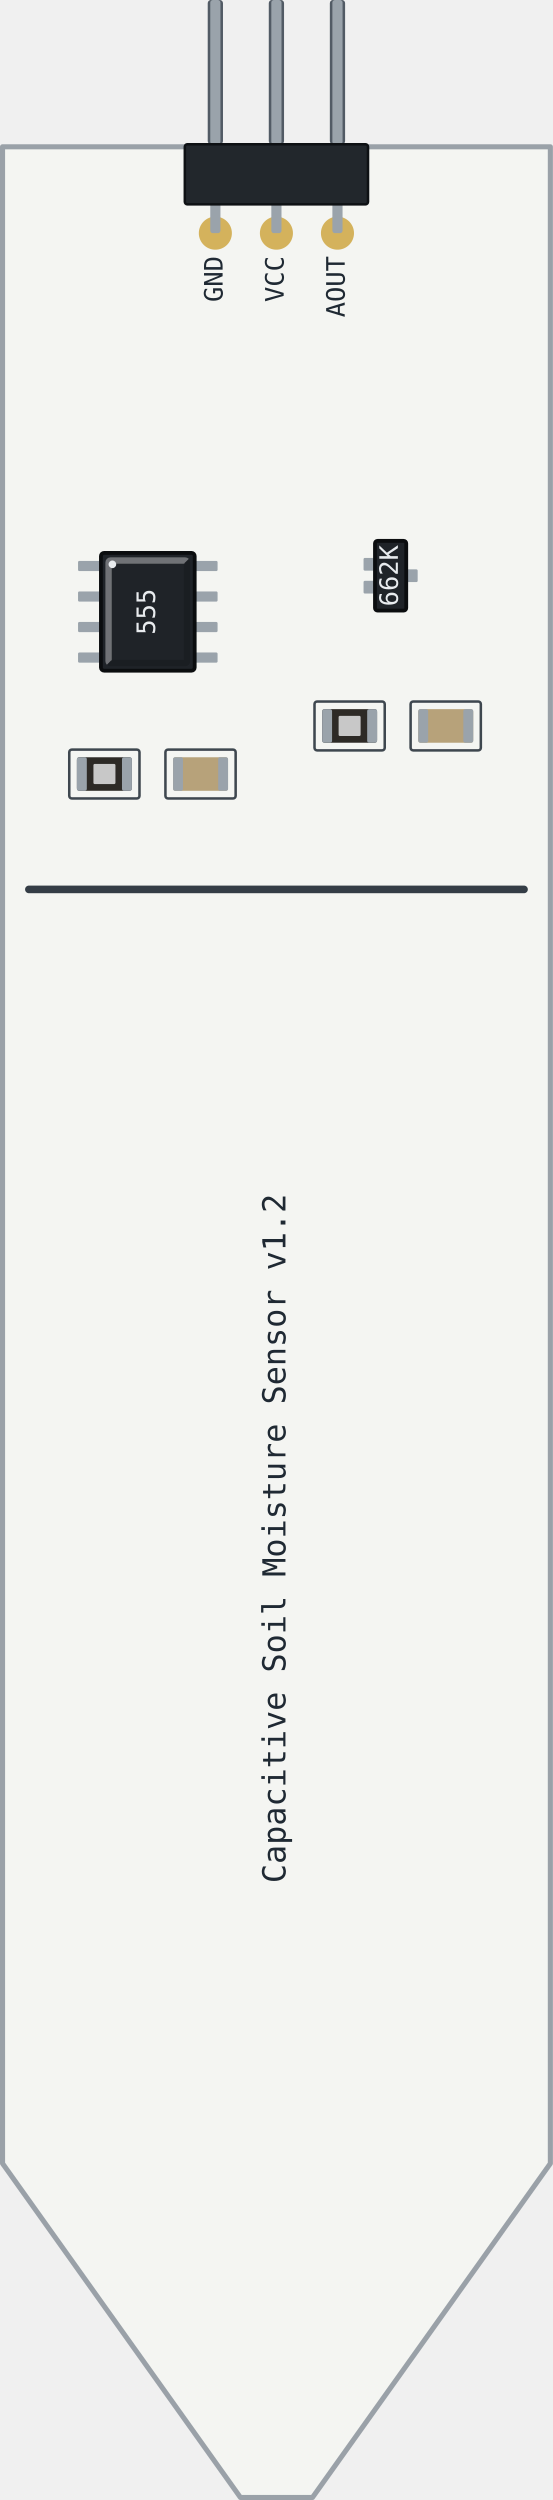
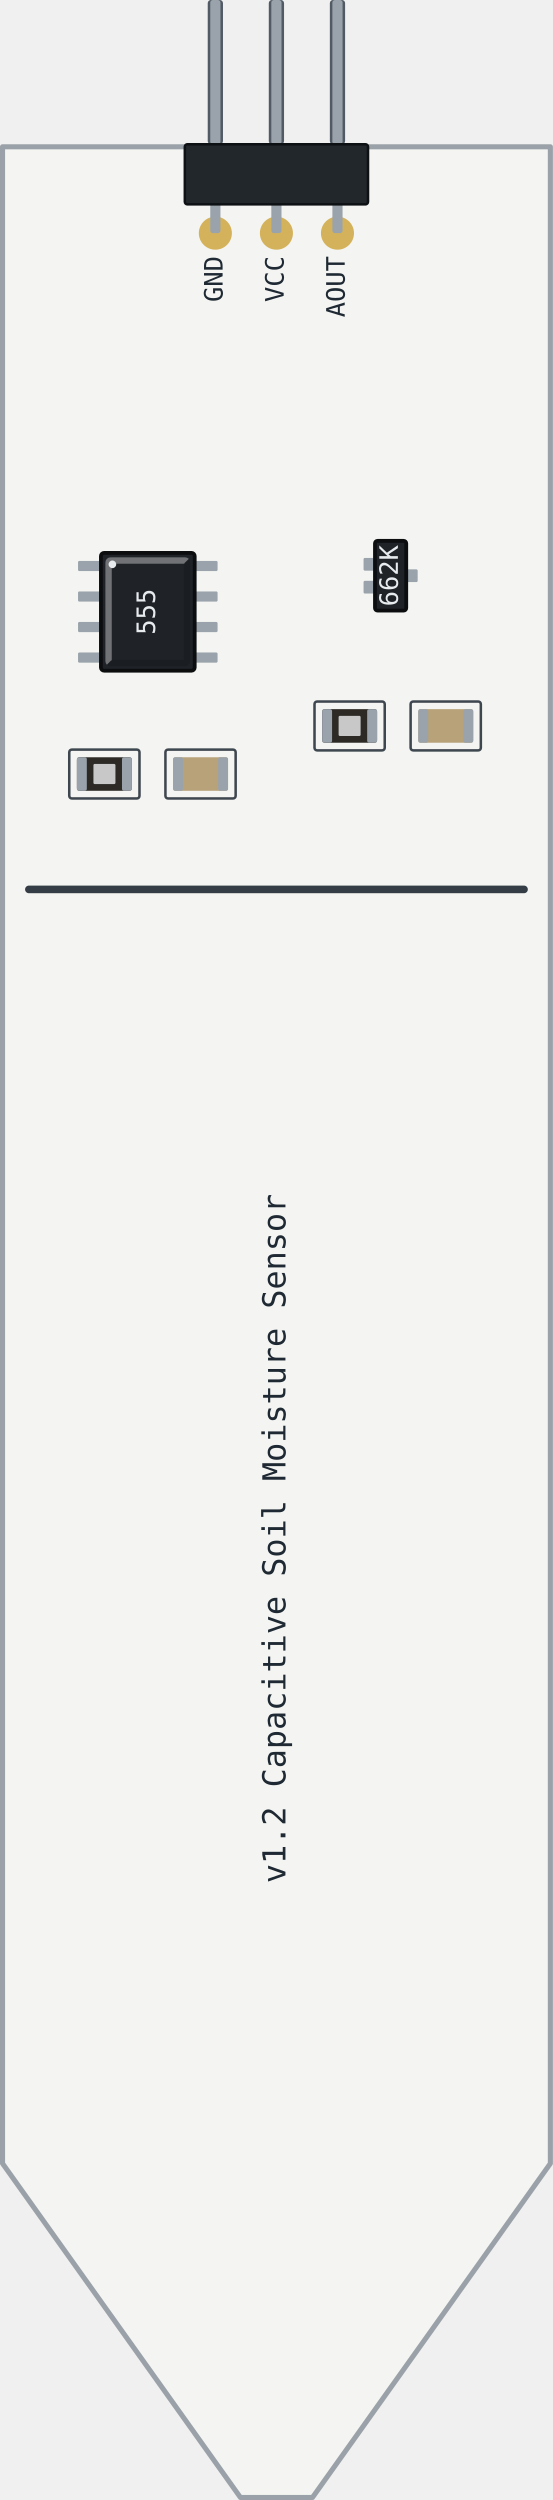
<svg xmlns="http://www.w3.org/2000/svg" color="#020817" width="86.93" height="393.07" viewBox="0 0 86.93 393.07" role="img" aria-label="Capacitive soil moisture sensor">
  <g data-part="board">
    <path d="M0.4 23.08H86.53V340.16L49.13 392.67H37.8L0.4 340.16Z" fill="#f4f5f2" stroke-linejoin="round" stroke="#9aa1a8" stroke-width="0.8" />
  </g>
  <g data-part="chip">
    <rect x="12.27" y="88.19" width="3.6" height="1.6" fill="#9aa3ab" rx="0.2" />
    <rect x="30.61" y="88.19" width="3.6" height="1.6" fill="#9aa3ab" rx="0.2" />
    <rect x="12.27" y="92.99" width="3.6" height="1.6" fill="#9aa3ab" rx="0.2" />
    <rect x="30.61" y="92.99" width="3.6" height="1.6" fill="#9aa3ab" rx="0.2" />
    <rect x="12.27" y="97.79" width="3.6" height="1.6" fill="#9aa3ab" rx="0.2" />
    <rect x="30.61" y="97.79" width="3.6" height="1.6" fill="#9aa3ab" rx="0.2" />
    <rect x="12.27" y="102.59" width="3.6" height="1.6" fill="#9aa3ab" rx="0.2" />
    <rect x="30.61" y="102.59" width="3.6" height="1.6" fill="#9aa3ab" rx="0.2" />
    <rect x="15.87" y="86.93" width="14.74" height="18.52" fill="#1f2328" rx="0.5" stroke="#0b0d0f" stroke-width="0.6" />
    <path d="M17.07 103.95V88.43A0.3 0.3 0 0 1 17.37 88.13H29.11A0.3 0.3 0 0 1 29.33 88.22M17.07 103.95A0.3 0.3 0 0 0 17.16 104.16" fill="none" stroke="#ffffff" stroke-width="1" stroke-opacity="0.36" stroke-linecap="butt" />
    <path d="M29.33 88.22A0.3 0.3 0 0 1 29.41 88.43V103.95A0.3 0.3 0 0 1 29.11 104.25H17.37A0.3 0.3 0 0 1 17.16 104.16" fill="none" stroke="#000000" stroke-width="1" stroke-opacity="0.16" stroke-linecap="butt" />
    <circle cx="17.67" cy="88.73" r="0.6" fill="#e8ebee" />
    <text x="23.24" y="96.19" font-size="4" font-family="ui-monospace,monospace" fill="#e8ebee" text-anchor="middle" dominant-baseline="middle" transform="rotate(-90 23.24 96.19)">555</text>
  </g>
  <g data-part="smd">
    <rect x="57.16" y="87.72" width="1.8" height="2" fill="#9aa3ab" rx="0.2" />
    <rect x="57.16" y="91.32" width="1.8" height="2" fill="#9aa3ab" rx="0.2" />
    <rect x="63.87" y="89.52" width="1.8" height="2" fill="#9aa3ab" rx="0.2" />
    <rect x="58.96" y="85.04" width="4.91" height="10.96" fill="#1f2328" rx="0.4" stroke="#0b0d0f" stroke-width="0.6" />
    <text x="61.42" y="90.52" font-size="4" font-family="ui-monospace,monospace" fill="#e8ebee" text-anchor="middle" dominant-baseline="middle" transform="rotate(-90 61.42 90.52)">662K</text>
  </g>
  <rect x="49.45" y="110.3" width="11.04" height="7.68" fill="none" stroke="#1f2933" stroke-width="0.4" stroke-opacity="0.85" rx="0.4" />
  <g data-part="smd">
    <rect x="50.65" y="111.5" width="8.64" height="5.28" fill="#2d2a26" rx="0.4" />
    <rect x="50.65" y="111.5" width="1.56" height="5.28" fill="#9aa3ab" rx="0.3" />
    <rect x="57.73" y="111.5" width="1.56" height="5.28" fill="#9aa3ab" rx="0.3" />
    <rect x="53.24" y="112.55" width="3.46" height="3.17" fill="#d9d9d9" rx="0.2" fill-opacity="0.9" />
  </g>
  <rect x="64.56" y="110.3" width="11.04" height="7.68" fill="none" stroke="#1f2933" stroke-width="0.4" stroke-opacity="0.85" rx="0.4" />
  <g data-part="smd">
    <rect x="65.76" y="111.5" width="8.64" height="5.28" fill="#b7a27a" rx="0.4" />
    <rect x="65.76" y="111.5" width="1.56" height="5.28" fill="#9aa3ab" rx="0.3" />
    <rect x="72.85" y="111.5" width="1.56" height="5.28" fill="#9aa3ab" rx="0.3" />
  </g>
  <rect x="10.89" y="117.86" width="11.04" height="7.68" fill="none" stroke="#1f2933" stroke-width="0.4" stroke-opacity="0.85" rx="0.4" />
  <g data-part="smd">
    <rect x="12.09" y="119.06" width="8.64" height="5.28" fill="#2d2a26" rx="0.4" />
    <rect x="12.09" y="119.06" width="1.56" height="5.28" fill="#9aa3ab" rx="0.3" />
    <rect x="19.18" y="119.06" width="1.56" height="5.28" fill="#9aa3ab" rx="0.3" />
    <rect x="14.69" y="120.11" width="3.46" height="3.17" fill="#d9d9d9" rx="0.2" fill-opacity="0.9" />
  </g>
  <rect x="26.01" y="117.86" width="11.04" height="7.68" fill="none" stroke="#1f2933" stroke-width="0.4" stroke-opacity="0.85" rx="0.4" />
  <g data-part="smd">
    <rect x="27.21" y="119.06" width="8.64" height="5.28" fill="#b7a27a" rx="0.4" />
    <rect x="27.21" y="119.06" width="1.56" height="5.28" fill="#9aa3ab" rx="0.3" />
    <rect x="34.3" y="119.06" width="1.56" height="5.28" fill="#9aa3ab" rx="0.3" />
  </g>
  <line x1="4.54" y1="139.84" x2="82.39" y2="139.84" stroke="#1f2933" stroke-width="1.2" stroke-linecap="round" stroke-opacity="0.9" />
-   <text x="43.46" y="241.89" font-size="5" font-family="ui-monospace,monospace" fill="#1f2933" text-anchor="middle" dominant-baseline="middle" transform="rotate(-90 43.46 241.89)">Capacitive Soil Moisture Sensor v1.2</text>
+   <text x="43.46" y="241.89" font-size="5" font-family="ui-monospace,monospace" fill="#1f2933" text-anchor="middle" dominant-baseline="middle" transform="rotate(-90 43.46 241.89)">v1.2 Capacitive Soil Moisture Sensor</text>
  <g data-part="pad">
    <circle cx="33.86" cy="36.66" r="2.6" fill="#d4b25c" />
  </g>
  <g data-part="leg">
    <rect x="32.66" y="0" width="2.4" height="22.68" fill="#525b65" rx="0.5" />
    <rect x="33.06" y="0" width="1.6" height="22.68" fill="#9aa3ab" rx="0.4" />
  </g>
  <rect x="33.06" y="31.37" width="1.6" height="5.29" fill="#9aa3ab" rx="0.4" />
  <g data-part="pad">
    <circle cx="43.46" cy="36.66" r="2.6" fill="#d4b25c" />
  </g>
  <g data-part="leg">
    <rect x="42.26" y="0" width="2.4" height="22.68" fill="#525b65" rx="0.5" />
    <rect x="42.66" y="0" width="1.6" height="22.68" fill="#9aa3ab" rx="0.4" />
  </g>
  <rect x="42.66" y="31.37" width="1.6" height="5.29" fill="#9aa3ab" rx="0.4" />
  <g data-part="pad">
    <circle cx="53.06" cy="36.66" r="2.6" fill="#d4b25c" />
  </g>
  <g data-part="leg">
    <rect x="51.86" y="0" width="2.4" height="22.68" fill="#525b65" rx="0.5" />
    <rect x="52.26" y="0" width="1.6" height="22.68" fill="#9aa3ab" rx="0.4" />
  </g>
  <rect x="52.26" y="31.37" width="1.6" height="5.29" fill="#9aa3ab" rx="0.4" />
  <g data-part="header">
    <rect x="29.06" y="22.68" width="28.8" height="9.45" fill="#22272c" rx="0.4" stroke="#0e1114" stroke-width="0.4" />
  </g>
  <text x="33.86" y="40.26" font-size="4" font-family="ui-monospace,monospace" fill="#1f2933" text-anchor="end" dominant-baseline="middle" transform="rotate(-90 33.86 40.26)">GND</text>
  <text x="43.46" y="40.26" font-size="4" font-family="ui-monospace,monospace" fill="#1f2933" text-anchor="end" dominant-baseline="middle" transform="rotate(-90 43.46 40.26)">VCC</text>
  <text x="53.06" y="40.26" font-size="4" font-family="ui-monospace,monospace" fill="#1f2933" text-anchor="end" dominant-baseline="middle" transform="rotate(-90 53.06 40.26)">AOUT</text>
</svg>
